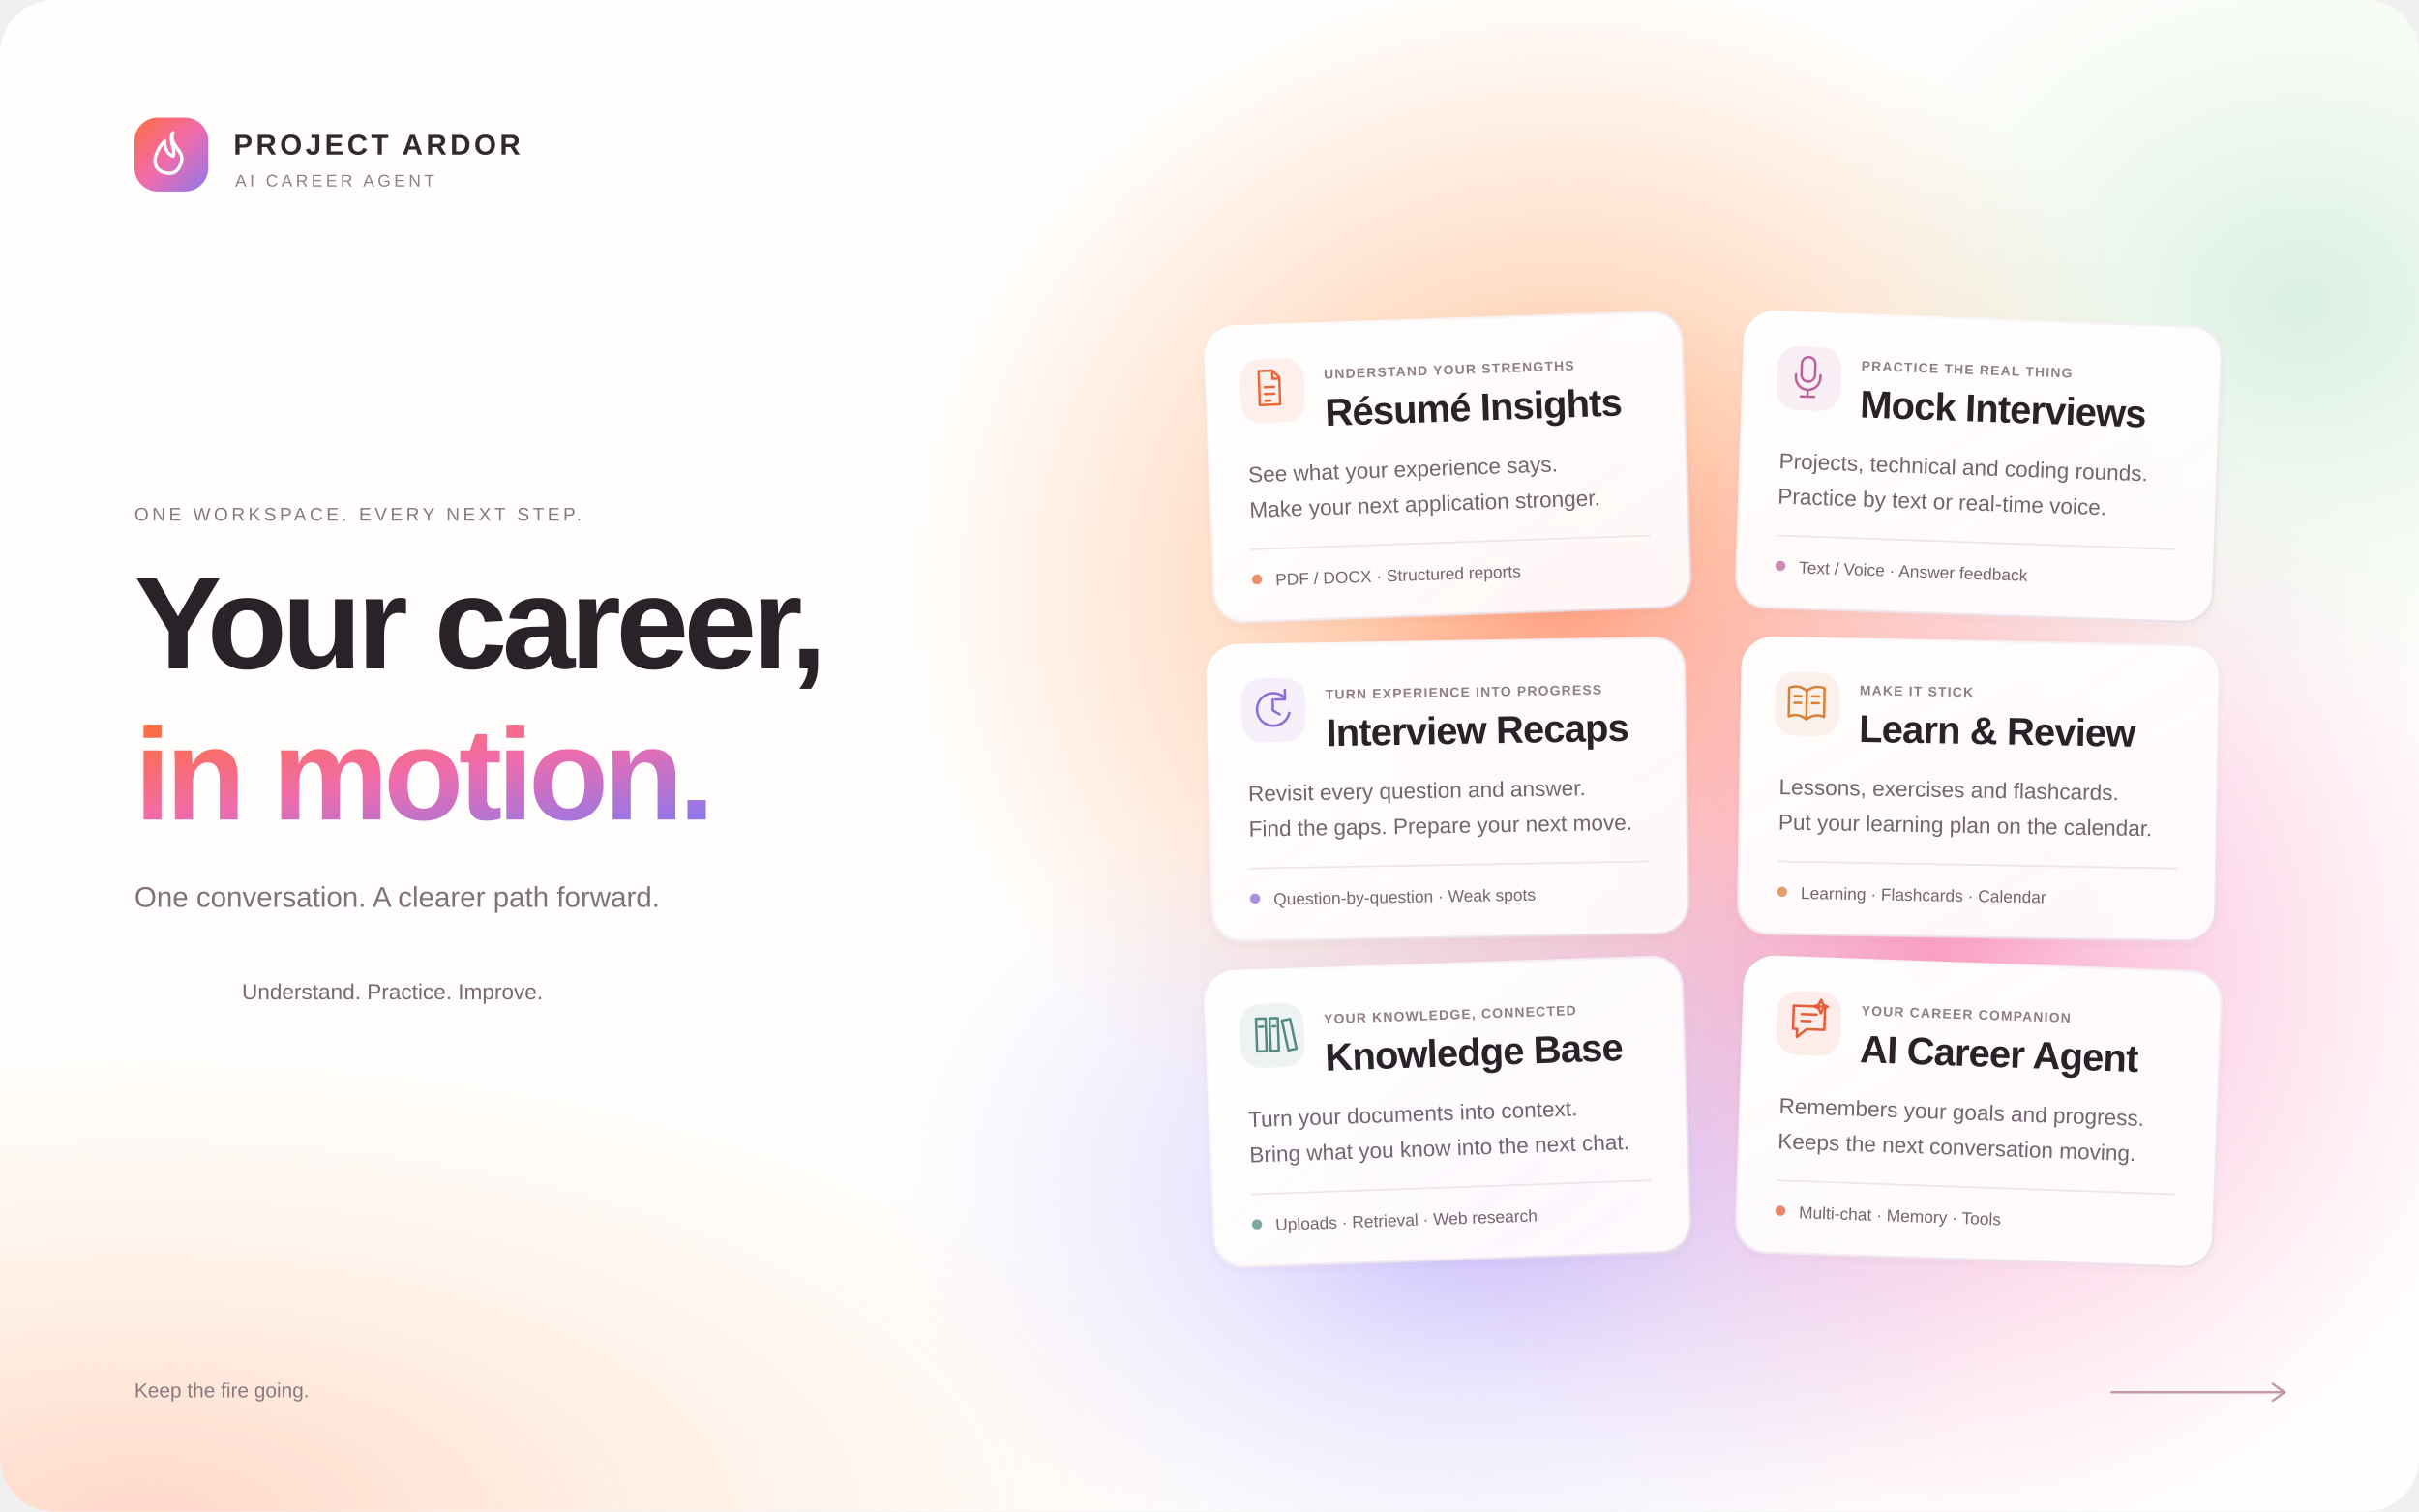
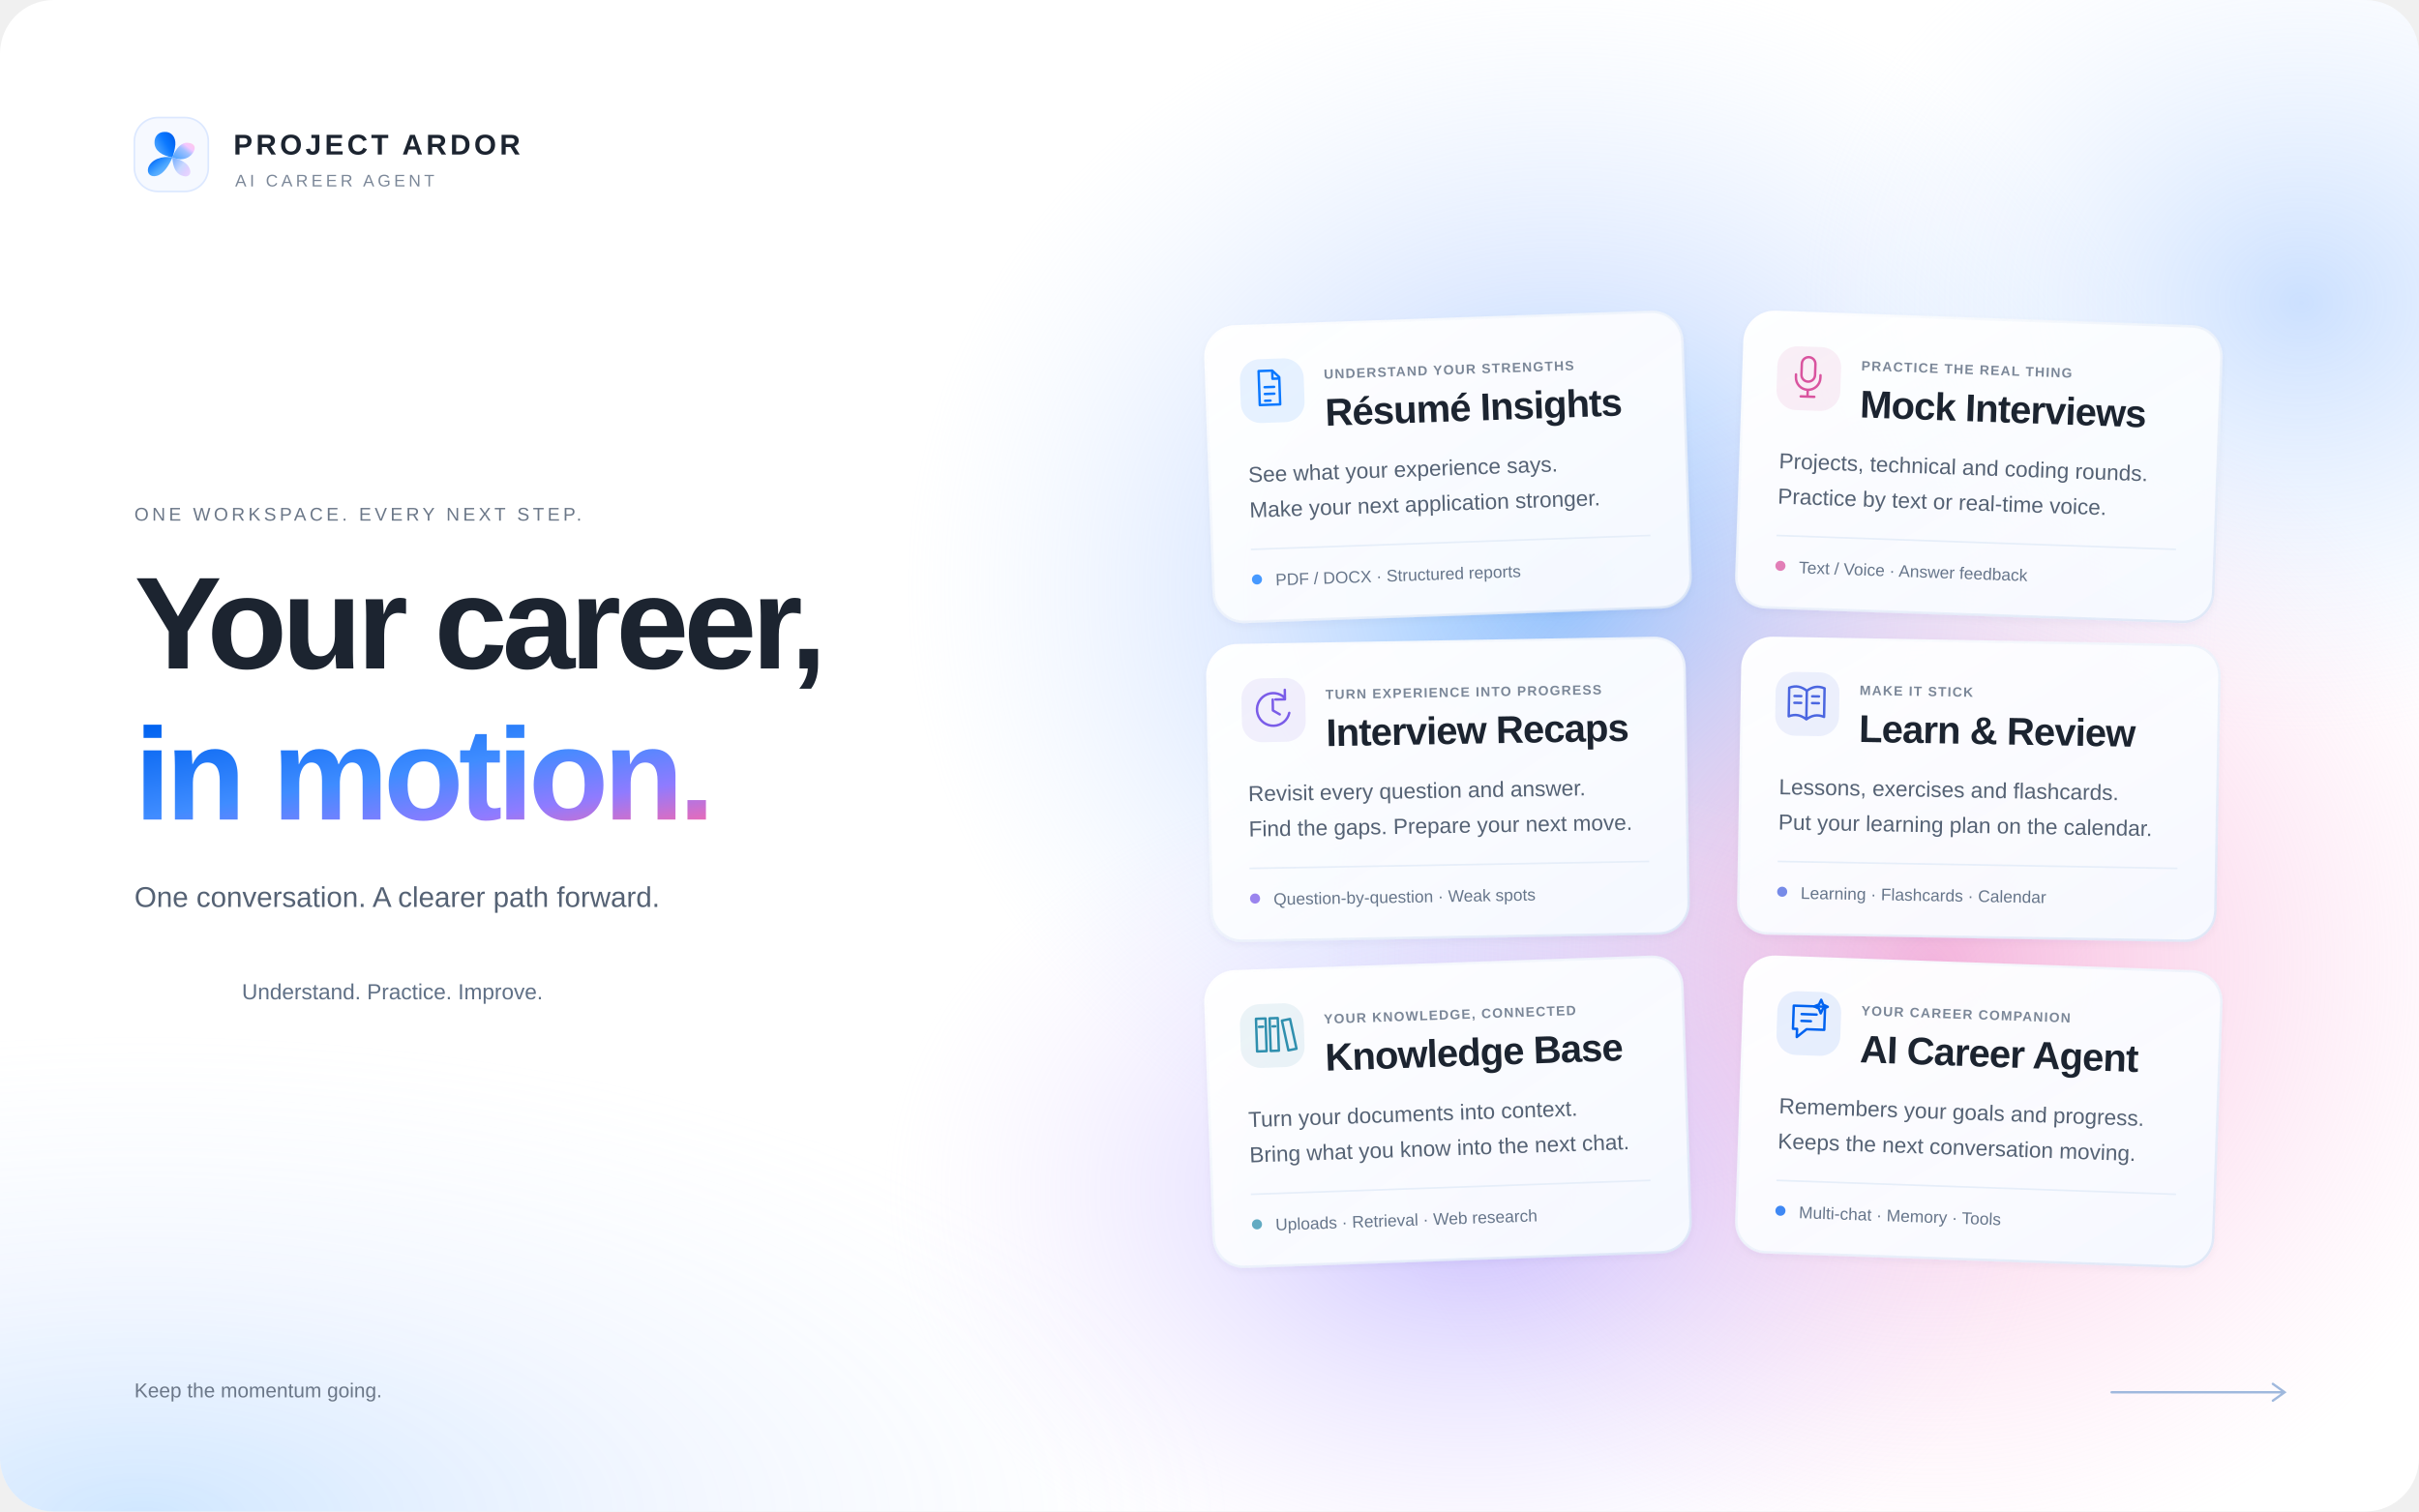
<svg xmlns="http://www.w3.org/2000/svg" class="still" width="1440" height="900" viewBox="0 0 1440 900" role="img" aria-labelledby="ardor-title ardor-description">
  <defs>
    <linearGradient id="ardor-accent" x1="0" y1="0" x2="1" y2="1">
-       <stop stop-color="#ff6d3f" />
-       <stop offset=".5" stop-color="#f06cab" />
-       <stop offset="1" stop-color="#8c78ed" />
-     </linearGradient>
-     <radialGradient id="orange">
-       <stop stop-color="#ff8050" stop-opacity=".78" />
-       <stop offset=".5" stop-color="#ffac71" stop-opacity=".38" />
-       <stop offset="1" stop-color="#ffb789" stop-opacity="0" />
+       <stop stop-color="#0062f0" />
+       <stop offset=".48" stop-color="#3f8cff" />
+       <stop offset=".78" stop-color="#8f7bff" />
+       <stop offset="1" stop-color="#e86bb8" />
+     </linearGradient>
+     <radialGradient id="blue">
+       <stop stop-color="#4aa3ff" stop-opacity=".66" />
+       <stop offset=".5" stop-color="#9fc0ff" stop-opacity=".32" />
+       <stop offset="1" stop-color="#cfe3ff" stop-opacity="0" />
    </radialGradient>
    <radialGradient id="pink">
-       <stop stop-color="#f76fac" stop-opacity=".65" />
-       <stop offset=".52" stop-color="#f992c2" stop-opacity=".3" />
-       <stop offset="1" stop-color="#ffc1dc" stop-opacity="0" />
+       <stop stop-color="#f07ac0" stop-opacity=".55" />
+       <stop offset=".52" stop-color="#f7a8d6" stop-opacity=".28" />
+       <stop offset="1" stop-color="#ffc9ec" stop-opacity="0" />
    </radialGradient>
    <radialGradient id="violet">
-       <stop stop-color="#9a86fa" stop-opacity=".58" />
-       <stop offset=".48" stop-color="#b6a9ff" stop-opacity=".25" />
-       <stop offset="1" stop-color="#ccc4ff" stop-opacity="0" />
-     </radialGradient>
-     <radialGradient id="sage">
-       <stop stop-color="#a4dcba" stop-opacity=".42" />
-       <stop offset="1" stop-color="#d7f3d8" stop-opacity="0" />
-     </radialGradient>
+       <stop stop-color="#8f7bff" stop-opacity=".5" />
+       <stop offset=".48" stop-color="#b9a8ff" stop-opacity=".24" />
+       <stop offset="1" stop-color="#e8d4ff" stop-opacity="0" />
+     </radialGradient>
+     <radialGradient id="mist">
+       <stop stop-color="#7fb2ff" stop-opacity=".4" />
+       <stop offset="1" stop-color="#dbe9ff" stop-opacity="0" />
+     </radialGradient>
+     <linearGradient id="mark-top" x1=".16" y1=".8" x2=".94" y2=".24">
+       <stop stop-color="#4aa3ff" />
+       <stop offset=".55" stop-color="#0b78ff" />
+       <stop offset="1" stop-color="#0062f0" />
+     </linearGradient>
+     <linearGradient id="mark-pink" x1="0" y1=".9" x2=".9" y2=".05">
+       <stop stop-color="#4aa3ff" />
+       <stop offset=".55" stop-color="#9fc0ff" />
+       <stop offset=".77" stop-color="#f3c7ff" />
+       <stop offset="1" stop-color="#ffc9ec" />
+     </linearGradient>
+     <linearGradient id="mark-lilac" x1="0" y1=".15" x2=".95" y2=".9">
+       <stop stop-color="#7fb2ff" />
+       <stop offset=".5" stop-color="#c9d8ff" />
+       <stop offset=".78" stop-color="#dfd0ff" />
+       <stop offset="1" stop-color="#e8d4ff" />
+     </linearGradient>
+     <linearGradient id="mark-left" x1=".1" y1=".2" x2=".76" y2=".88">
+       <stop stop-color="#005df0" />
+       <stop offset=".24" stop-color="#1f86ff" />
+       <stop offset=".62" stop-color="#4ea8ff" />
+       <stop offset="1" stop-color="#73b8ff" />
+     </linearGradient>
    <linearGradient id="card" x1="0" y1="0" x2="1" y2="1">
      <stop stop-color="#fff" stop-opacity=".98" />
-       <stop offset="1" stop-color="#fffafc" stop-opacity=".95" />
+       <stop offset="1" stop-color="#f6f9ff" stop-opacity=".97" />
    </linearGradient>
    <linearGradient id="card-edge" x1="0" y1="0" x2="1" y2="1">
      <stop stop-color="#fff" />
-       <stop offset="1" stop-color="#e6d9e5" stop-opacity=".7" />
+       <stop offset="1" stop-color="#dbe6f7" stop-opacity=".85" />
    </linearGradient>
    <filter id="card-shadow" x="-35%" y="-45%" width="180%" height="220%">
-       <feDropShadow dx="0" dy="12" stdDeviation="13" flood-color="#594053" flood-opacity=".13" />
-       <feDropShadow dx="0" dy="2" stdDeviation="2" flood-color="#775768" flood-opacity=".04" />
+       <feDropShadow dx="0" dy="12" stdDeviation="13" flood-color="#1b3659" flood-opacity=".12" />
+       <feDropShadow dx="0" dy="2" stdDeviation="2" flood-color="#2a4a73" flood-opacity=".04" />
    </filter>
    <clipPath id="canvas-clip">
      <rect width="1440" height="900" rx="32" />
    </clipPath>
  </defs>
  <style>
text{font-family:'Segoe UI','Microsoft YaHei','PingFang SC',Arial,sans-serif}
.module{animation-duration:12s;animation-iteration-count:infinite;animation-timing-function:cubic-bezier(.22,1,.32,1)}
- .title{font-size:23px;font-weight:650;fill:#292329;letter-spacing:-.5px}
- .eyebrow{font-size:8px;font-weight:650;letter-spacing:.7px;fill:#8e7e83}
- .detail{font-size:13px;fill:#73656f}
- .tag{font-size:10px;fill:#76636d}
+ .title{font-size:23px;font-weight:650;fill:#1c2430;letter-spacing:-.5px}
+ .eyebrow{font-size:8px;font-weight:650;letter-spacing:.7px;fill:#7b8798}
+ .detail{font-size:13px;fill:#556274}
+ .tag{font-size:10px;fill:#66758a}
.halo{animation:ambient 12s ease-in-out infinite;transform-origin:1020px 470px}
@keyframes ambient{0%,100%{opacity:.72;transform:scale(.92)}40%,72%{opacity:1;transform:scale(1.04)}}
.module-resume{transform:translate(-18px,-18px) rotate(-9deg);animation-name:unfold-resume}
 @keyframes unfold-resume{0%,15%{transform:translate(-18px,-18px) rotate(-9deg)}35%,70%{transform:translate(-158px,-192px) rotate(-2deg)}89%,100%{transform:translate(-18px,-18px) rotate(-9deg)}}
 .still .module-resume{animation:none;transform:translate(-158px,-192px) rotate(-2deg)}
 @media(prefers-reduced-motion:reduce){.module-resume{animation:none;transform:translate(-158px,-192px) rotate(-2deg)}}
.module-interview{transform:translate(20px,-10px) rotate(8deg);animation-name:unfold-interview}
 @keyframes unfold-interview{0%,15.65%{transform:translate(20px,-10px) rotate(8deg)}35.65%,70.4%{transform:translate(158px,-192px) rotate(2deg)}89.55%,100%{transform:translate(20px,-10px) rotate(8deg)}}
 .still .module-interview{animation:none;transform:translate(158px,-192px) rotate(2deg)}
 @media(prefers-reduced-motion:reduce){.module-interview{animation:none;transform:translate(158px,-192px) rotate(2deg)}}
.module-recap{transform:translate(-9px,8px) rotate(-5deg);animation-name:unfold-recap}
 @keyframes unfold-recap{0%,16.3%{transform:translate(-9px,8px) rotate(-5deg)}36.3%,70.8%{transform:translate(-158px,0px) rotate(-1deg)}90.1%,100%{transform:translate(-9px,8px) rotate(-5deg)}}
 .still .module-recap{animation:none;transform:translate(-158px,0px) rotate(-1deg)}
 @media(prefers-reduced-motion:reduce){.module-recap{animation:none;transform:translate(-158px,0px) rotate(-1deg)}}
.module-learning{transform:translate(12px,19px) rotate(6deg);animation-name:unfold-learning}
 @keyframes unfold-learning{0%,16.95%{transform:translate(12px,19px) rotate(6deg)}36.95%,71.2%{transform:translate(158px,0px) rotate(1deg)}90.65%,100%{transform:translate(12px,19px) rotate(6deg)}}
 .still .module-learning{animation:none;transform:translate(158px,0px) rotate(1deg)}
 @media(prefers-reduced-motion:reduce){.module-learning{animation:none;transform:translate(158px,0px) rotate(1deg)}}
.module-knowledge{transform:translate(-17px,23px) rotate(-6deg);animation-name:unfold-knowledge}
 @keyframes unfold-knowledge{0%,17.6%{transform:translate(-17px,23px) rotate(-6deg)}37.6%,71.6%{transform:translate(-158px,192px) rotate(-2deg)}91.2%,100%{transform:translate(-17px,23px) rotate(-6deg)}}
 .still .module-knowledge{animation:none;transform:translate(-158px,192px) rotate(-2deg)}
 @media(prefers-reduced-motion:reduce){.module-knowledge{animation:none;transform:translate(-158px,192px) rotate(-2deg)}}
.module-agent{transform:translate(0px,0px) rotate(-3deg);animation-name:unfold-agent}
 @keyframes unfold-agent{0%,18.25%{transform:translate(0px,0px) rotate(-3deg)}38.25%,72%{transform:translate(158px,192px) rotate(2deg)}91.75%,100%{transform:translate(0px,0px) rotate(-3deg)}}
 .still .module-agent{animation:none;transform:translate(158px,192px) rotate(2deg)}
 @media(prefers-reduced-motion:reduce){.module-agent{animation:none;transform:translate(158px,192px) rotate(2deg)}}
@media(prefers-reduced-motion:reduce){.halo{animation:none}}
.still .halo{animation:none}
</style>
  <g clip-path="url(#canvas-clip)">
-     <rect width="1440" height="900" fill="#fffefd" />
+     <rect width="1440" height="900" fill="#ffffff" />
    <g class="halo">
-       <ellipse cx="930" cy="350" rx="390" ry="370" fill="url(#orange)" />
+       <ellipse cx="930" cy="350" rx="390" ry="370" fill="url(#blue)" />
      <ellipse cx="1150" cy="575" rx="360" ry="360" fill="url(#pink)" />
      <ellipse cx="875" cy="710" rx="350" ry="260" fill="url(#violet)" />
-       <ellipse cx="1370" cy="180" rx="300" ry="260" fill="url(#sage)" />
-       <ellipse cx="85" cy="905" rx="650" ry="290" fill="url(#orange)" opacity=".4" />
+       <ellipse cx="1370" cy="180" rx="300" ry="260" fill="url(#mist)" />
+       <ellipse cx="85" cy="905" rx="650" ry="290" fill="url(#blue)" opacity=".4" />
    </g>
    <g transform="translate(80 70)">
-       <rect width="44" height="44" rx="14" fill="url(#ardor-accent)" />
-       <path d="M23 9c-3 7 7 11 5 17-1 5-4 8-9 7-6-1-8-6-6-11 1-3 3-6 5-8 0 5 2 8 5 9 2-5-3-9 0-14z" fill="none" stroke="#fff" stroke-width="2" stroke-linejoin="round" />
-       <text x="59" y="22" fill="#33282d" font-size="17" font-weight="750" letter-spacing="2">PROJECT ARDOR</text>
-       <text x="60" y="41" fill="#8e7e83" font-size="10" letter-spacing="2">AI CAREER AGENT</text>
+       <rect width="44" height="44" rx="14" fill="#f6f9ff" stroke="#dce8ff" stroke-width="1" />
+       <svg x="6" y="6" width="32" height="32" viewBox="109.5 97 340 340">
+         <path d="M286 286 C225 274 174 247 173 192 C172 154 196 124 237 124 C280 122 308 157 305 204 C303 233 291 274 286 286Z" fill="url(#mark-top)" />
+         <path d="M286 286 C306 228 346 188 384 193 C418 195 436 214 423 244 C406 284 353 314 286 286Z" fill="url(#mark-pink)" />
+         <path d="M286 286 C339 297 381 321 394 354 C412 391 385 412 359 404 C311 395 289 352 286 286Z" fill="url(#mark-lilac)" />
+         <path d="M286 286 C264 337 230 391 187 402 C150 412 123 389 133 352 C151 298 222 273 286 286Z" fill="url(#mark-left)" />
+       </svg>
+       <text x="59" y="22" fill="#1c2430" font-size="17" font-weight="750" letter-spacing="2">PROJECT ARDOR</text>
+       <text x="60" y="41" fill="#7b8798" font-size="10" letter-spacing="2">AI CAREER AGENT</text>
    </g>
    <g transform="translate(80 310)">
-       <text y="0" fill="#867881" font-size="11" letter-spacing="2">ONE WORKSPACE. EVERY NEXT STEP.</text>
-       <text y="88" fill="#292329" font-size="78" font-weight="700" letter-spacing="-3">Your career,</text>
+       <text y="0" fill="#6b7788" font-size="11" letter-spacing="2">ONE WORKSPACE. EVERY NEXT STEP.</text>
+       <text y="88" fill="#1c2430" font-size="78" font-weight="700" letter-spacing="-3">Your career,</text>
      <text y="178" fill="url(#ardor-accent)" font-size="78" font-weight="700" letter-spacing="-3">in motion.</text>
-       <text y="230" fill="#81717c" font-size="17">One conversation. A clearer path forward.</text>
+       <text y="230" fill="#556274" font-size="17">One conversation. A clearer path forward.</text>
      <path d="M0 280H48" stroke="url(#ardor-accent)" stroke-width="3" stroke-linecap="round" />
-       <text x="64" y="285" fill="#786872" font-size="13">Understand. Practice. Improve.</text>
+       <text x="64" y="285" fill="#607086" font-size="13">Understand. Practice. Improve.</text>
    </g>
    <g transform="translate(1020 470)">
      <g class="module module-resume" data-feature="resume">
        <g transform="translate(-142 -88)">
          <rect width="284" height="176" rx="18" fill="url(#card)" stroke="url(#card-edge)" stroke-width="1.5" filter="url(#card-shadow)" />
-           <rect x="20" y="20" width="38" height="38" rx="12" fill="#e96a38" fill-opacity=".09" />
-           <g transform="translate(24 23) scale(.81)" fill="none" stroke="#e96a38" stroke-width="1.8" stroke-linecap="round" stroke-linejoin="round">
+           <rect x="20" y="20" width="38" height="38" rx="12" fill="#0b78ff" fill-opacity=".09" />
+           <g transform="translate(24 23) scale(.81)" fill="none" stroke="#0b78ff" stroke-width="1.8" stroke-linecap="round" stroke-linejoin="round">
            <path d="M9 5h10l5 5v20H9zM19 5v6h5M13 17h7M13 22h7M13 27h4" />
          </g>
          <text class="eyebrow" x="70" y="33">UNDERSTAND YOUR STRENGTHS</text>
          <text class="title" x="70" y="61">Résumé Insights</text>
          <text class="detail" x="23" y="93">See what your experience says.</text>
          <text class="detail" x="23" y="114">Make your next application stronger.</text>
-           <path d="M23 133H261" stroke="#ede5e9" />
-           <circle cx="26" cy="151" r="3" fill="#e96a38" opacity=".75" />
+           <path d="M23 133H261" stroke="#e6eef9" />
+           <circle cx="26" cy="151" r="3" fill="#0b78ff" opacity=".75" />
          <text class="tag" x="37" y="155">PDF / DOCX · Structured reports</text>
        </g>
      </g>
      <g class="module module-interview" data-feature="interview">
        <g transform="translate(-142 -88)">
          <rect width="284" height="176" rx="18" fill="url(#card)" stroke="url(#card-edge)" stroke-width="1.5" filter="url(#card-shadow)" />
-           <rect x="20" y="20" width="38" height="38" rx="12" fill="#bd639b" fill-opacity=".09" />
-           <g transform="translate(24 23) scale(.81)" fill="none" stroke="#bd639b" stroke-width="1.8" stroke-linecap="round" stroke-linejoin="round">
+           <rect x="20" y="20" width="38" height="38" rx="12" fill="#d9549f" fill-opacity=".09" />
+           <g transform="translate(24 23) scale(.81)" fill="none" stroke="#d9549f" stroke-width="1.8" stroke-linecap="round" stroke-linejoin="round">
            <rect x="13" y="4" width="10" height="18" rx="5" />
            <path d="M9 17v2a9 9 0 0 0 18 0v-2M18 28v5M13 33h10" />
          </g>
          <text class="eyebrow" x="70" y="33">PRACTICE THE REAL THING</text>
          <text class="title" x="70" y="61">Mock Interviews</text>
          <text class="detail" x="23" y="93">Projects, technical and coding rounds.</text>
          <text class="detail" x="23" y="114">Practice by text or real-time voice.</text>
-           <path d="M23 133H261" stroke="#ede5e9" />
-           <circle cx="26" cy="151" r="3" fill="#bd639b" opacity=".75" />
+           <path d="M23 133H261" stroke="#e6eef9" />
+           <circle cx="26" cy="151" r="3" fill="#d9549f" opacity=".75" />
          <text class="tag" x="37" y="155">Text / Voice · Answer feedback</text>
        </g>
      </g>
      <g class="module module-recap" data-feature="recap">
        <g transform="translate(-142 -88)">
          <rect width="284" height="176" rx="18" fill="url(#card)" stroke="url(#card-edge)" stroke-width="1.5" filter="url(#card-shadow)" />
-           <rect x="20" y="20" width="38" height="38" rx="12" fill="#8c6bd7" fill-opacity=".09" />
-           <g transform="translate(24 23) scale(.81)" fill="none" stroke="#8c6bd7" stroke-width="1.8" stroke-linecap="round" stroke-linejoin="round">
+           <rect x="20" y="20" width="38" height="38" rx="12" fill="#7a5ce8" fill-opacity=".09" />
+           <g transform="translate(24 23) scale(.81)" fill="none" stroke="#7a5ce8" stroke-width="1.8" stroke-linecap="round" stroke-linejoin="round">
            <path d="M27 11A12 12 0 1 0 30 22M27 5v7h-7M18 12v8l5 3" />
          </g>
          <text class="eyebrow" x="70" y="33">TURN EXPERIENCE INTO PROGRESS</text>
          <text class="title" x="70" y="61">Interview Recaps</text>
          <text class="detail" x="23" y="93">Revisit every question and answer.</text>
          <text class="detail" x="23" y="114">Find the gaps. Prepare your next move.</text>
-           <path d="M23 133H261" stroke="#ede5e9" />
-           <circle cx="26" cy="151" r="3" fill="#8c6bd7" opacity=".75" />
+           <path d="M23 133H261" stroke="#e6eef9" />
+           <circle cx="26" cy="151" r="3" fill="#7a5ce8" opacity=".75" />
          <text class="tag" x="37" y="155">Question-by-question · Weak spots</text>
        </g>
      </g>
      <g class="module module-learning" data-feature="learning">
        <g transform="translate(-142 -88)">
          <rect width="284" height="176" rx="18" fill="url(#card)" stroke="url(#card-edge)" stroke-width="1.5" filter="url(#card-shadow)" />
-           <rect x="20" y="20" width="38" height="38" rx="12" fill="#d68138" fill-opacity=".09" />
-           <g transform="translate(24 23) scale(.81)" fill="none" stroke="#d68138" stroke-width="1.8" stroke-linecap="round" stroke-linejoin="round">
+           <rect x="20" y="20" width="38" height="38" rx="12" fill="#4b66e0" fill-opacity=".09" />
+           <g transform="translate(24 23) scale(.81)" fill="none" stroke="#4b66e0" stroke-width="1.8" stroke-linecap="round" stroke-linejoin="round">
            <path d="M5 8c5-2 9-1 13 2 4-3 8-4 13-2v21c-5-2-9-1-13 2-4-3-8-4-13-2zM18 10v21M9 14h5M9 19h5M22 14h5M22 19h5" />
          </g>
          <text class="eyebrow" x="70" y="33">MAKE IT STICK</text>
          <text class="title" x="70" y="61">Learn &amp; Review</text>
          <text class="detail" x="23" y="93">Lessons, exercises and flashcards.</text>
          <text class="detail" x="23" y="114">Put your learning plan on the calendar.</text>
-           <path d="M23 133H261" stroke="#ede5e9" />
-           <circle cx="26" cy="151" r="3" fill="#d68138" opacity=".75" />
+           <path d="M23 133H261" stroke="#e6eef9" />
+           <circle cx="26" cy="151" r="3" fill="#4b66e0" opacity=".75" />
          <text class="tag" x="37" y="155">Learning · Flashcards · Calendar</text>
        </g>
      </g>
      <g class="module module-knowledge" data-feature="knowledge">
        <g transform="translate(-142 -88)">
          <rect width="284" height="176" rx="18" fill="url(#card)" stroke="url(#card-edge)" stroke-width="1.5" filter="url(#card-shadow)" />
-           <rect x="20" y="20" width="38" height="38" rx="12" fill="#518c82" fill-opacity=".09" />
-           <g transform="translate(24 23) scale(.81)" fill="none" stroke="#518c82" stroke-width="1.8" stroke-linecap="round" stroke-linejoin="round">
+           <rect x="20" y="20" width="38" height="38" rx="12" fill="#2f8fae" fill-opacity=".09" />
+           <g transform="translate(24 23) scale(.81)" fill="none" stroke="#2f8fae" stroke-width="1.8" stroke-linecap="round" stroke-linejoin="round">
            <path d="M7 7h7v24H7zM17 7h6v24h-6zM26 9l6-1 4 22-6 1zM9 13h3M19 13h2" />
          </g>
          <text class="eyebrow" x="70" y="33">YOUR KNOWLEDGE, CONNECTED</text>
          <text class="title" x="70" y="61">Knowledge Base</text>
          <text class="detail" x="23" y="93">Turn your documents into context.</text>
          <text class="detail" x="23" y="114">Bring what you know into the next chat.</text>
-           <path d="M23 133H261" stroke="#ede5e9" />
-           <circle cx="26" cy="151" r="3" fill="#518c82" opacity=".75" />
+           <path d="M23 133H261" stroke="#e6eef9" />
+           <circle cx="26" cy="151" r="3" fill="#2f8fae" opacity=".75" />
          <text class="tag" x="37" y="155">Uploads · Retrieval · Web research</text>
        </g>
      </g>
      <g class="module module-agent" data-feature="agent">
        <g transform="translate(-142 -88)">
          <rect width="284" height="176" rx="18" fill="url(#card)" stroke="url(#card-edge)" stroke-width="1.5" filter="url(#card-shadow)" />
-           <rect x="20" y="20" width="38" height="38" rx="12" fill="#e65c36" fill-opacity=".09" />
-           <g transform="translate(24 23) scale(.81)" fill="none" stroke="#e65c36" stroke-width="1.8" stroke-linecap="round" stroke-linejoin="round">
+           <rect x="20" y="20" width="38" height="38" rx="12" fill="#0062f0" fill-opacity=".09" />
+           <g transform="translate(24 23) scale(.81)" fill="none" stroke="#0062f0" stroke-width="1.8" stroke-linecap="round" stroke-linejoin="round">
            <path d="M7 7h23v17H17l-7 6v-6H7zM13 13h11M13 18h7" />
            <path d="m27 2 1.5 3.5L32 7l-3.5 1.5L27 12l-1.5-3.5L22 7l3.5-1.5z" />
          </g>
          <text class="eyebrow" x="70" y="33">YOUR CAREER COMPANION</text>
          <text class="title" x="70" y="61">AI Career Agent</text>
          <text class="detail" x="23" y="93">Remembers your goals and progress.</text>
          <text class="detail" x="23" y="114">Keeps the next conversation moving.</text>
-           <path d="M23 133H261" stroke="#ede5e9" />
-           <circle cx="26" cy="151" r="3" fill="#e65c36" opacity=".75" />
+           <path d="M23 133H261" stroke="#e6eef9" />
+           <circle cx="26" cy="151" r="3" fill="#0062f0" opacity=".75" />
          <text class="tag" x="37" y="155">Multi-chat · Memory · Tools</text>
        </g>
      </g>
    </g>
-     <text x="80" y="832" fill="#897a81" font-size="12">Keep the fire going.</text>
-     <path d="M1257 829h103m-7-5 7 5-7 5" fill="none" stroke="#c299a6" stroke-width="1.4" stroke-linecap="round" />
+     <text x="80" y="832" fill="#6b7788" font-size="12">Keep the momentum going.</text>
+     <path d="M1257 829h103m-7-5 7 5-7 5" fill="none" stroke="#9fb8dd" stroke-width="1.4" stroke-linecap="round" />
  </g>
</svg>
